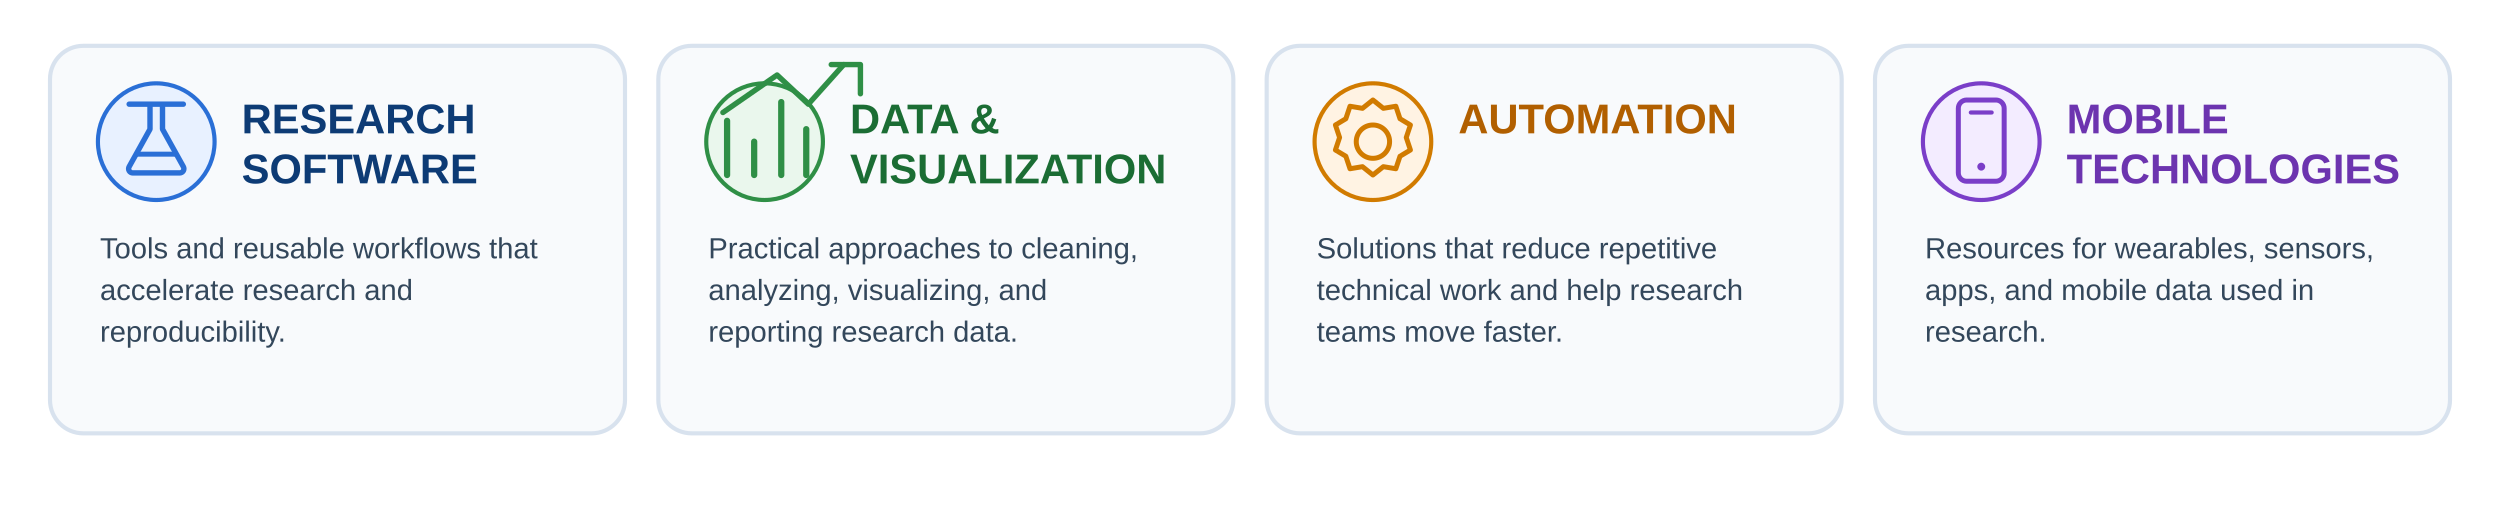
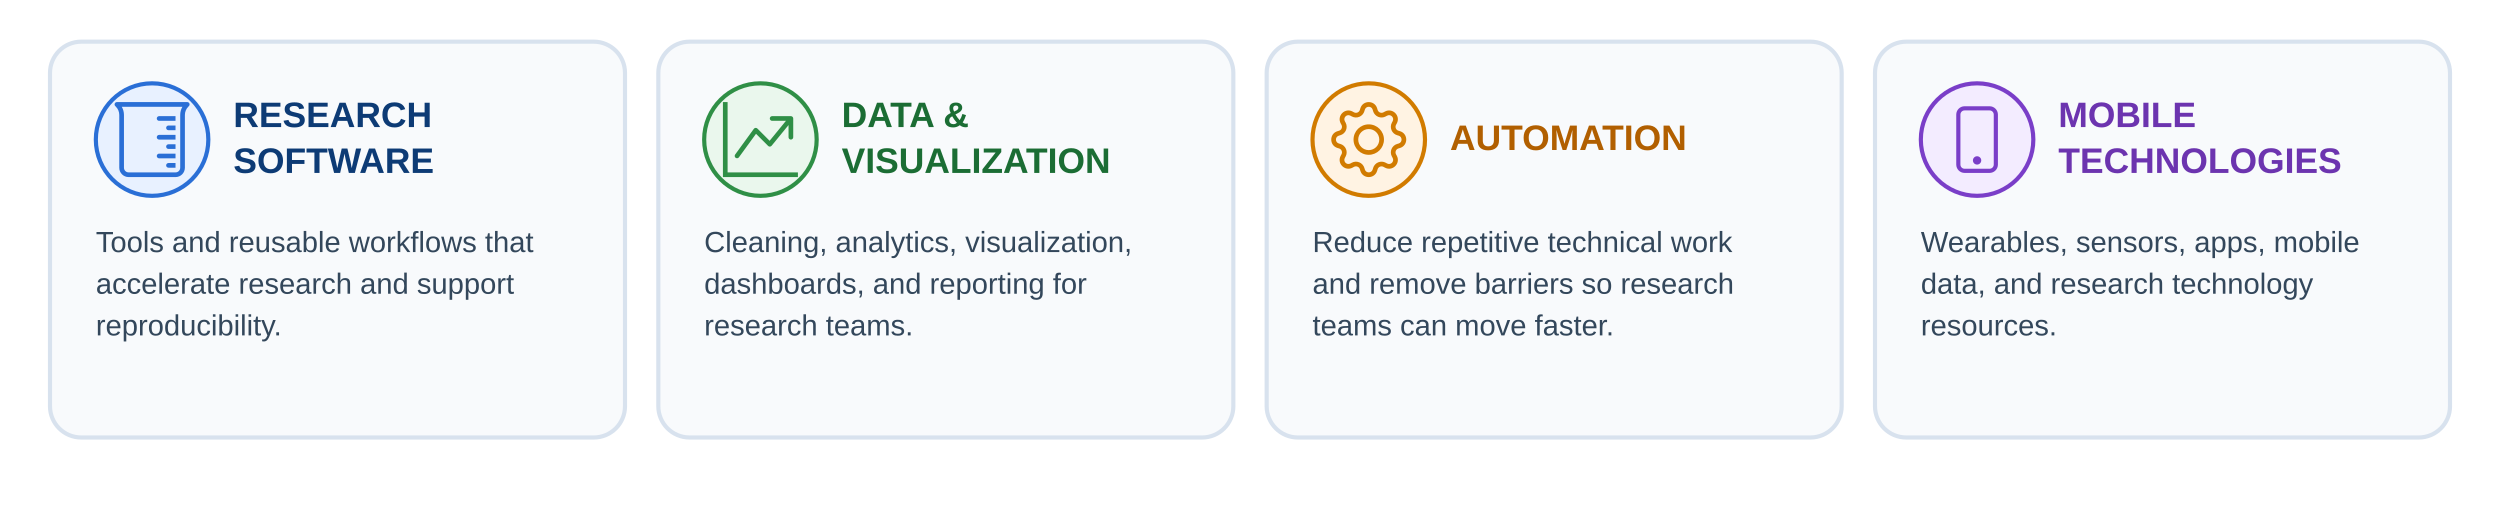
- <svg xmlns="http://www.w3.org/2000/svg" viewBox="0 0 1200 250" role="img" aria-labelledby="title desc">
+ <svg xmlns="http://www.w3.org/2000/svg" viewBox="0 0 1200 244" role="img" aria-labelledby="title desc">
  <defs>
-     <style>
-     .card{fill:#F8FAFC;stroke:#D8E2EE;stroke-width:2}
-     .title{font:700 20px Arial, Helvetica, sans-serif}
-     .desc{font:400 14px Arial, Helvetica, sans-serif; fill:#33475B}
-   </style>
+     <style>.card{fill:#F8FAFC;stroke:#D8E2EE;stroke-width:2}.title{font:700 17px Arial,Helvetica,sans-serif}.desc{font:400 14px Arial,Helvetica,sans-serif;fill:#33475B}</style>
  </defs>
-   <rect x="24" y="22" rx="16" ry="16" width="276" height="186" class="card" />
-   <circle cx="75" cy="68" r="28" fill="#E8F1FF" stroke="#2A6FD6" stroke-width="2" />
-   <path d="M62 50h26M72 50v12l-10 18a2 2 0 0 0 1.73 3h22.54A2 2 0 0 0 88 80L78 62V50" fill="none" stroke="#2A6FD6" stroke-width="2.6" stroke-linecap="round" stroke-linejoin="round" />
-   <path d="M66 74h18" stroke="#2A6FD6" stroke-width="2.4" stroke-linecap="round" />
-   <text x="116" y="64" fill="#0D3B75" class="title">RESEARCH</text>
-   <text x="116" y="88" fill="#0D3B75" class="title">SOFTWARE</text>
-   <text x="48" y="124" class="desc">Tools and reusable workflows that</text>
-   <text x="48" y="144" class="desc">accelerate research and</text>
-   <text x="48" y="164" class="desc">reproducibility.</text>
-   <rect x="316" y="22" rx="16" ry="16" width="276" height="186" class="card" />
-   <circle cx="367" cy="68" r="28" fill="#EAF7ED" stroke="#2F8F46" stroke-width="2" />
-   <path d="M349 84V58M362 84V68M375 84V49M387 84V62" fill="none" stroke="#2F8F46" stroke-width="3" stroke-linecap="round" />
-   <path d="M347 54l26-18 15 14 17-19" fill="none" stroke="#2F8F46" stroke-width="2.6" stroke-linecap="round" stroke-linejoin="round" />
-   <path d="M399 31h14v14" fill="none" stroke="#2F8F46" stroke-width="2.6" stroke-linecap="round" stroke-linejoin="round" />
-   <text x="408" y="64" fill="#1B6D34" class="title">DATA &amp;</text>
-   <text x="408" y="88" fill="#1B6D34" class="title">VISUALIZATION</text>
-   <text x="340" y="124" class="desc">Practical approaches to cleaning,</text>
-   <text x="340" y="144" class="desc">analyzing, visualizing, and</text>
-   <text x="340" y="164" class="desc">reporting research data.</text>
-   <rect x="608" y="22" rx="16" ry="16" width="276" height="186" class="card" />
-   <circle cx="659" cy="68" r="28" fill="#FFF3E3" stroke="#D17B00" stroke-width="2" />
-   <path d="M659 48l5 4 6-1 2 6 5 3-2 6 2 6-5 3-2 6-6-1-5 4-5-4-6 1-2-6-5-3 2-6-2-6 5-3 2-6 6 1z" fill="none" stroke="#D17B00" stroke-width="2.4" stroke-linejoin="round" />
-   <circle cx="659" cy="68" r="8" fill="none" stroke="#D17B00" stroke-width="2.4" />
-   <text x="700" y="64" fill="#B15F00" class="title">AUTOMATION</text>
-   <text x="632" y="124" class="desc">Solutions that reduce repetitive</text>
-   <text x="632" y="144" class="desc">technical work and help research</text>
-   <text x="632" y="164" class="desc">teams move faster.</text>
-   <rect x="900" y="22" rx="16" ry="16" width="276" height="186" class="card" />
-   <circle cx="951" cy="68" r="28" fill="#F3ECFF" stroke="#7A3EC8" stroke-width="2" />
-   <rect x="940" y="48" width="22" height="39" rx="4" fill="none" stroke="#7A3EC8" stroke-width="2.4" />
-   <circle cx="951" cy="80" r="1.9" fill="#7A3EC8" />
-   <path d="M946 54h10" stroke="#7A3EC8" stroke-width="2" stroke-linecap="round" />
-   <text x="992" y="64" fill="#6C34AF" class="title">MOBILE</text>
-   <text x="992" y="88" fill="#6C34AF" class="title">TECHNOLOGIES</text>
-   <text x="924" y="124" class="desc">Resources for wearables, sensors,</text>
-   <text x="924" y="144" class="desc">apps, and mobile data used in</text>
-   <text x="924" y="164" class="desc">research.</text>
+   <rect x="24" y="20" rx="15" width="276" height="190" class="card" />
+   <circle cx="73" cy="67" r="27" fill="#E8F1FF" stroke="#2A6FD6" stroke-width="2" />
+   <g transform="translate(55 49) scale(2.25)" fill="#2A6FD6">
+     <path d="M9.5 3a.5.5 0 0 0 0 1H13V3zm2 2a.5.5 0 0 0 0 1H13V5zm-2 2a.5.5 0 0 0 0 1H13V7zm2 2a.5.5 0 0 0 0 1H13V9zm-2 2a.5.5 0 0 0 0 1H13v-1zm2 2a.5.5 0 0 0 0 1H13v-1z" />
+     <path d="M.5 0a.5.5 0 0 0-.354.854l.122.12A2.5 2.5 0 0 1 1 2.744V14a2 2 0 0 0 2 2h10a2 2 0 0 0 2-2V2.743a2.5 2.5 0 0 1 .732-1.768l.122-.121A.5.5 0 0 0 15.5 0zM2 2.743A3.5 3.5 0 0 0 1.535 1h12.93A3.5 3.5 0 0 0 14 2.743V14a1 1 0 0 1-1 1H3a1 1 0 0 1-1-1z" />
+   </g>
+   <text x="112" y="61" fill="#0D3B75" class="title">RESEARCH</text>
+   <text x="112" y="83" fill="#0D3B75" class="title">SOFTWARE</text>
+   <text x="46" y="121" class="desc">Tools and reusable workflows that</text>
+   <text x="46" y="141" class="desc">accelerate research and support</text>
+   <text x="46" y="161" class="desc">reproducibility.</text>
+   <rect x="316" y="20" rx="15" width="276" height="190" class="card" />
+   <circle cx="365" cy="67" r="27" fill="#EAF7ED" stroke="#2F8F46" stroke-width="2" />
+   <g transform="translate(347 49) scale(2.25)" fill="#2F8F46">
+     <path d="M0 0h1v15h15v1H0zm10 3.5a.5.5 0 0 1 .5-.5h4a.5.5 0 0 1 .5.5v4a.5.5 0 0 1-1 0V4.9l-3.613 4.417a.5.5 0 0 1-.74.037L7.06 6.767l-3.656 5.027a.5.5 0 0 1-.808-.588l4-5.5a.5.5 0 0 1 .758-.06l2.609 2.61L13.445 4H10.5a.5.5 0 0 1-.5-.5" />
+   </g>
+   <text x="404" y="61" fill="#1B6D34" class="title">DATA &amp;</text>
+   <text x="404" y="83" fill="#1B6D34" class="title">VISUALIZATION</text>
+   <text x="338" y="121" class="desc">Cleaning, analytics, visualization,</text>
+   <text x="338" y="141" class="desc">dashboards, and reporting for</text>
+   <text x="338" y="161" class="desc">research teams.</text>
+   <rect x="608" y="20" rx="15" width="276" height="190" class="card" />
+   <circle cx="657" cy="67" r="27" fill="#FFF3E3" stroke="#D17B00" stroke-width="2" />
+   <g transform="translate(639 49) scale(2.25)" fill="#D17B00">
+     <path d="M8 4.754a3.246 3.246 0 1 0 0 6.492 3.246 3.246 0 0 0 0-6.492M5.754 8a2.246 2.246 0 1 1 4.492 0 2.246 2.246 0 0 1-4.492 0" />
+     <path d="M9.796 1.343c-.527-1.79-3.065-1.79-3.592 0l-.094.319a.873.873 0 0 1-1.255.52l-.292-.16c-1.64-.892-3.433.902-2.54 2.541l.159.292a.873.873 0 0 1-.52 1.255l-.319.094c-1.79.527-1.79 3.065 0 3.592l.319.094a.873.873 0 0 1 .52 1.255l-.16.292c-.892 1.64.901 3.434 2.541 2.54l.292-.159a.873.873 0 0 1 1.255.52l.094.319c.527 1.79 3.065 1.79 3.592 0l.094-.319a.873.873 0 0 1 1.255-.52l.292.16c1.64.893 3.434-.902 2.54-2.541l-.159-.292a.873.873 0 0 1 .52-1.255l.319-.094c1.79-.527 1.79-3.065 0-3.592l-.319-.094a.873.873 0 0 1-.52-1.255l.16-.292c.893-1.64-.902-3.433-2.541-2.54l-.292.159a.873.873 0 0 1-1.255-.52zm-2.633.283c.246-.835 1.428-.835 1.674 0l.094.319a1.873 1.873 0 0 0 2.693 1.115l.291-.16c.764-.415 1.6.42 1.184 1.185l-.159.292a1.873 1.873 0 0 0 1.116 2.692l.318.094c.835.246.835 1.428 0 1.674l-.319.094a1.873 1.873 0 0 0-1.115 2.693l.16.291c.415.764-.42 1.6-1.185 1.184l-.291-.159a1.873 1.873 0 0 0-2.693 1.116l-.094.318c-.246.835-1.428.835-1.674 0l-.094-.319a1.873 1.873 0 0 0-2.692-1.115l-.292.16c-.764.415-1.6-.42-1.184-1.185l.159-.291A1.873 1.873 0 0 0 1.945 8.93l-.319-.094c-.835-.246-.835-1.428 0-1.674l.319-.094A1.873 1.873 0 0 0 3.06 4.377l-.16-.292c-.415-.764.42-1.6 1.185-1.184l.292.159a1.873 1.873 0 0 0 2.692-1.115z" />
+   </g>
+   <text x="696" y="72" fill="#B15F00" class="title">AUTOMATION</text>
+   <text x="630" y="121" class="desc">Reduce repetitive technical work</text>
+   <text x="630" y="141" class="desc">and remove barriers so research</text>
+   <text x="630" y="161" class="desc">teams can move faster.</text>
+   <rect x="900" y="20" rx="15" width="276" height="190" class="card" />
+   <circle cx="949" cy="67" r="27" fill="#F3ECFF" stroke="#7A3EC8" stroke-width="2" />
+   <g transform="translate(933 51) scale(2.0)" fill="#7A3EC8">
+     <path d="M11 1a1 1 0 0 1 1 1v12a1 1 0 0 1-1 1H5a1 1 0 0 1-1-1V2a1 1 0 0 1 1-1zM5 0a2 2 0 0 0-2 2v12a2 2 0 0 0 2 2h6a2 2 0 0 0 2-2V2a2 2 0 0 0-2-2z" />
+     <path d="M8 14a1 1 0 1 0 0-2 1 1 0 0 0 0 2" />
+   </g>
+   <text x="988" y="61" fill="#6C34AF" class="title">MOBILE</text>
+   <text x="988" y="83" fill="#6C34AF" class="title">TECHNOLOGIES</text>
+   <text x="922" y="121" class="desc">Wearables, sensors, apps, mobile</text>
+   <text x="922" y="141" class="desc">data, and research technology</text>
+   <text x="922" y="161" class="desc">resources.</text>
</svg>
